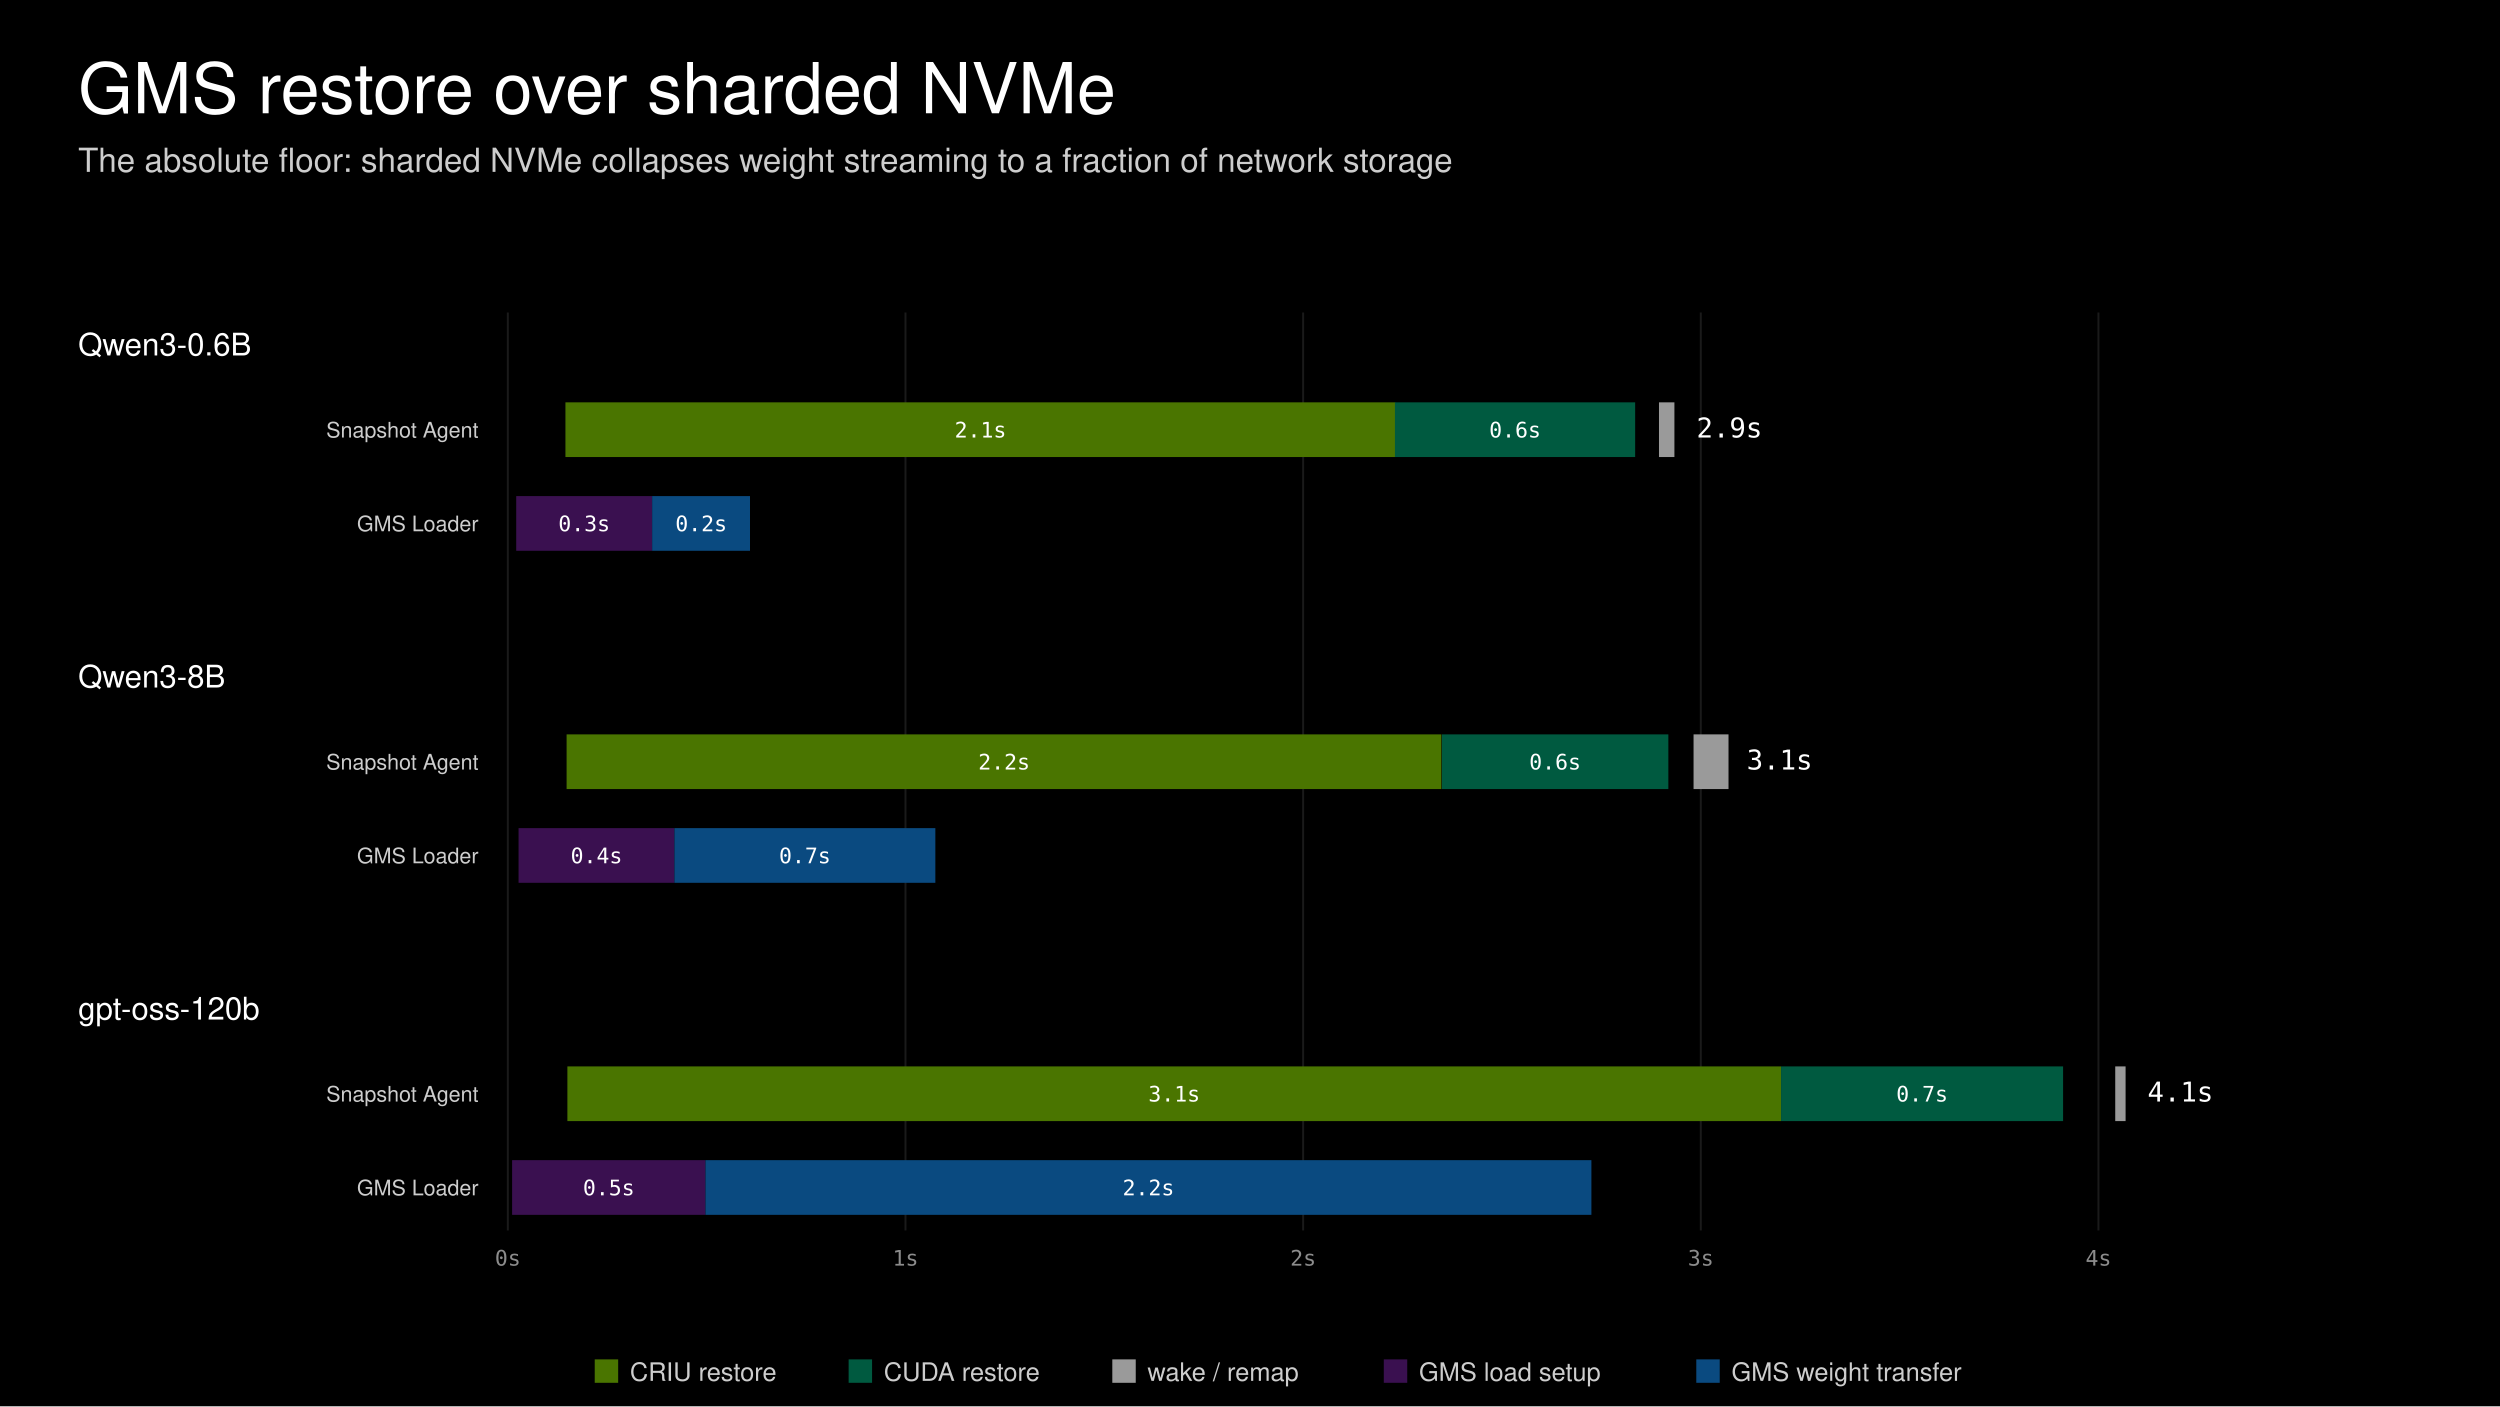
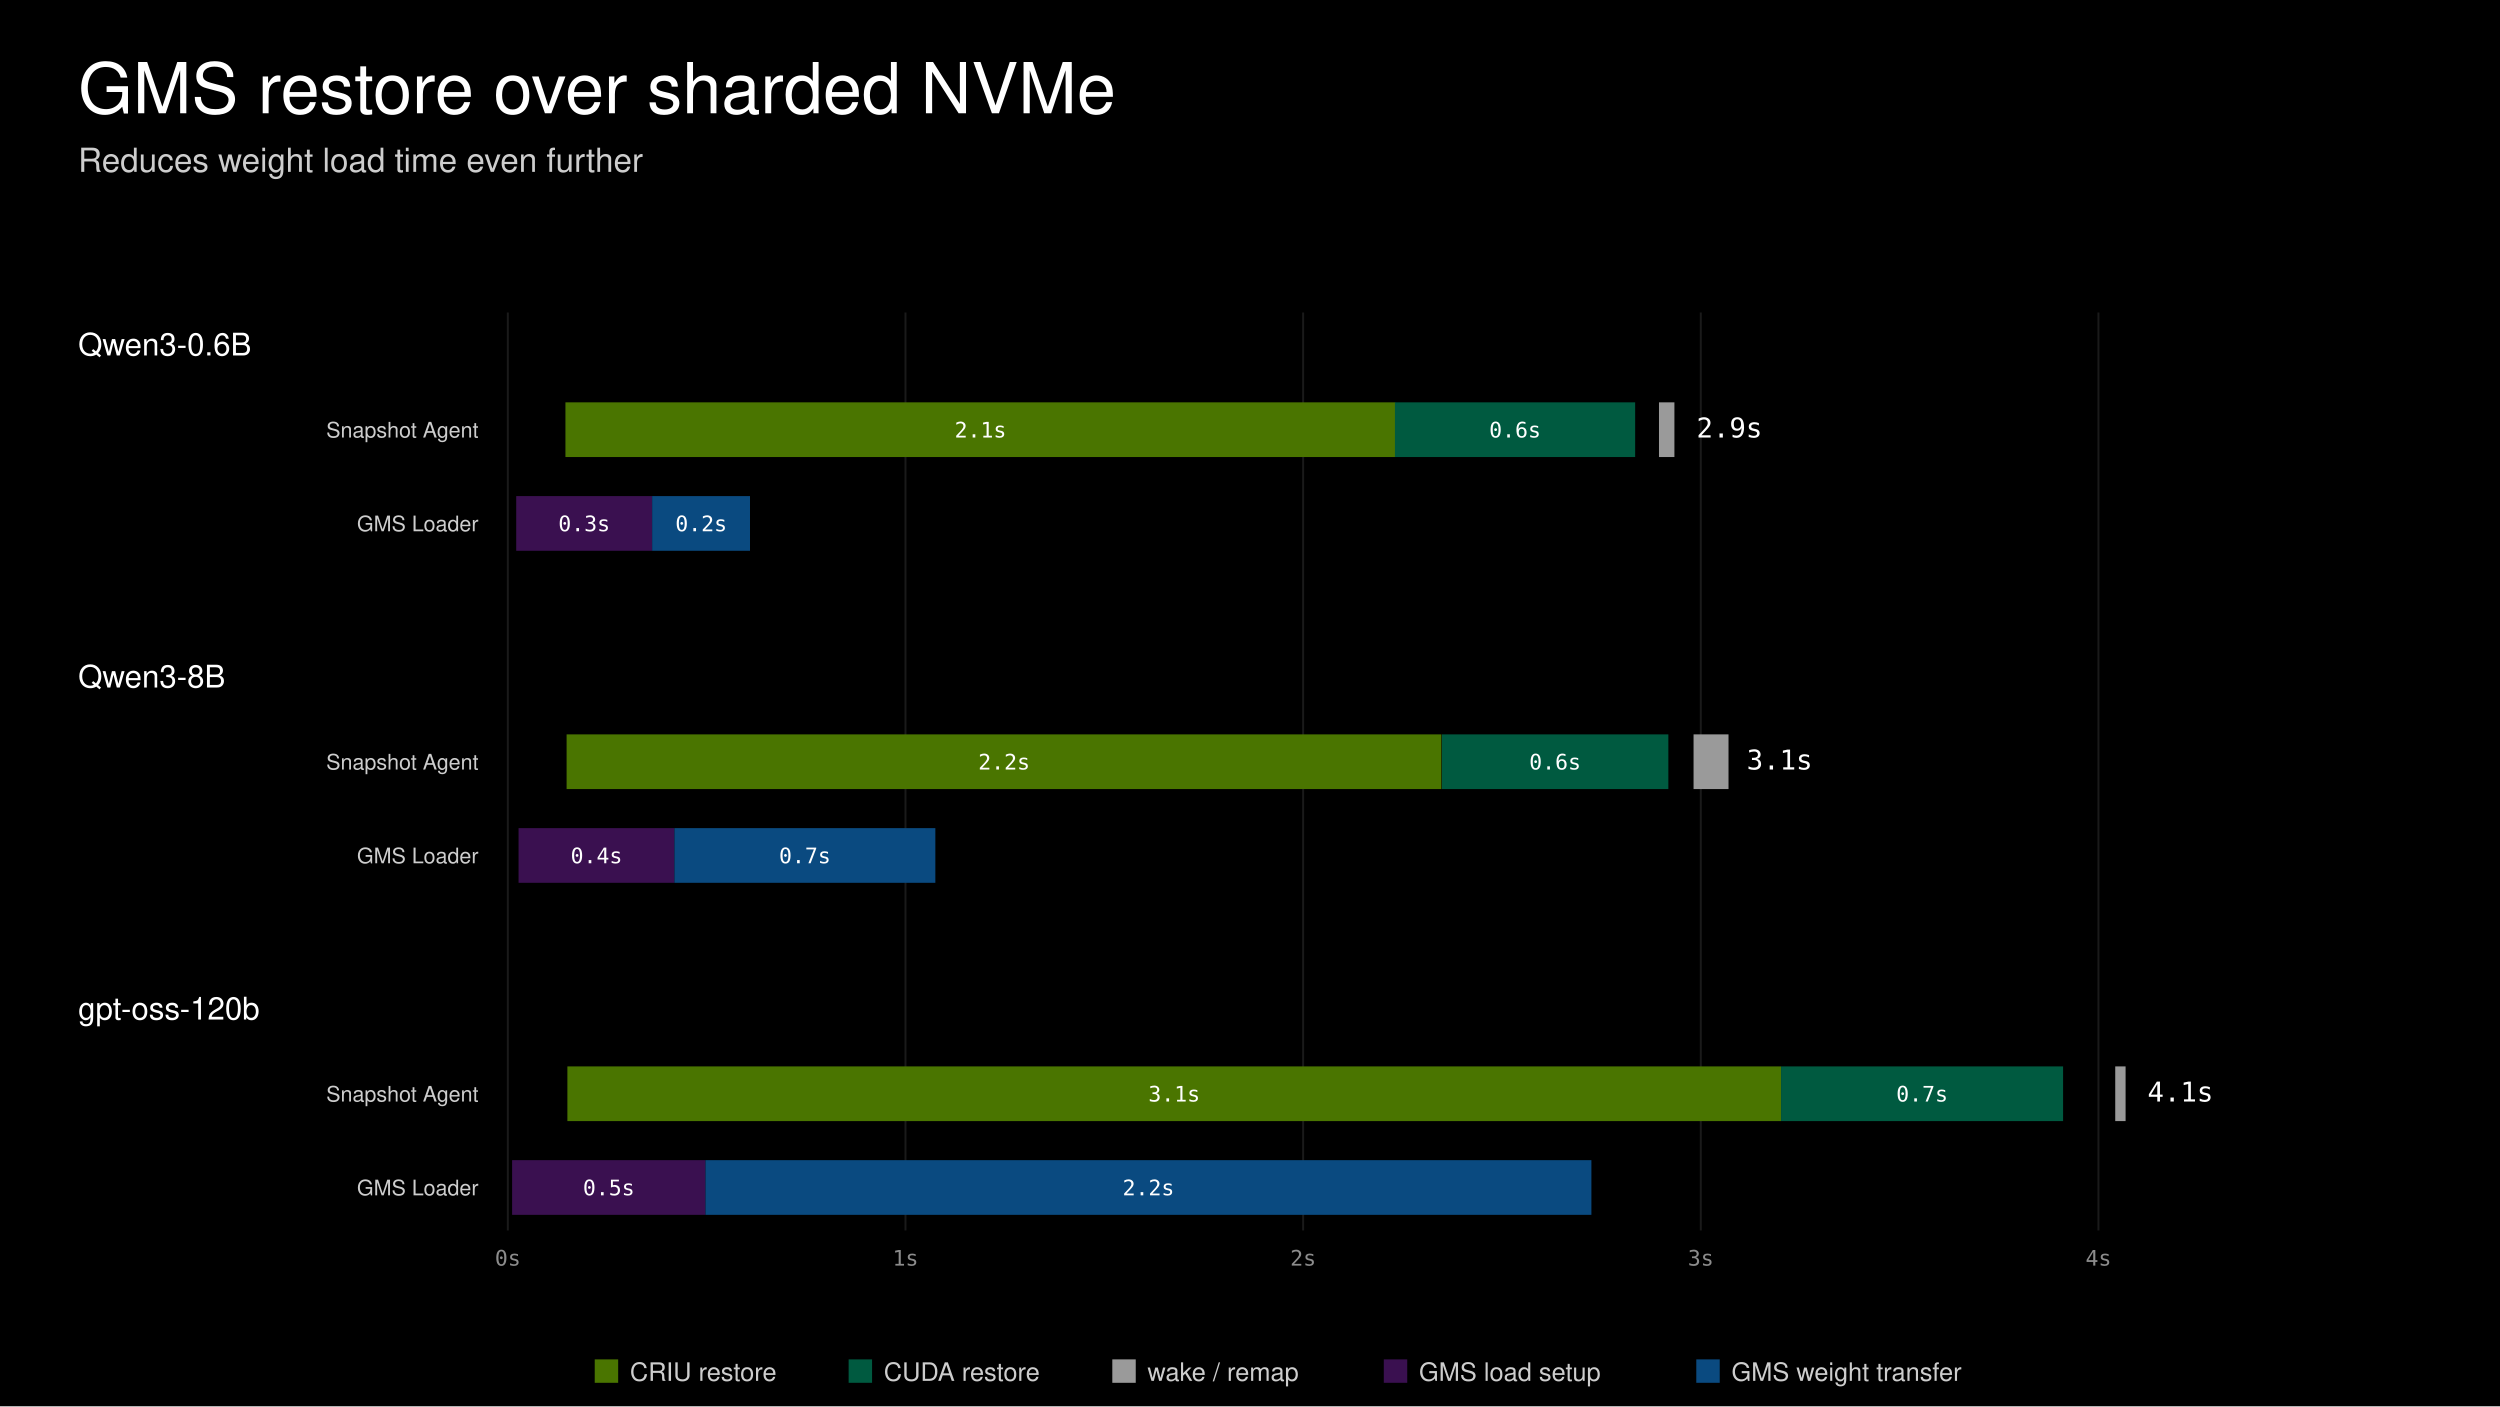
<svg xmlns="http://www.w3.org/2000/svg" width="1280" height="720" viewBox="0 0 1280 720">
  <rect width="1280" height="720" fill="#000000" />
  <style>
  .title { font-family: "Helvetica Neue", Helvetica, Geist, Arial, sans-serif; font-size: 36px; font-weight: 300; fill: #ffffff; }
  .subtitle { font-family: "Helvetica Neue", Helvetica, Geist, Arial, sans-serif; font-size: 17px; font-weight: 300; fill: #cdcdcd; }
  .model { font-family: Geist, "Helvetica Neue", Helvetica, Arial, sans-serif; font-size: 16px; font-weight: 500; fill: #ffffff; }
  .lane-label { font-family: Geist, "Helvetica Neue", Helvetica, Arial, sans-serif; font-size: 11px; font-weight: 400; fill: #cdcdcd; }
  .num { font-family: "Geist Mono", "SF Mono", Menlo, Consolas, monospace; font-size: 11px; font-weight: 500; fill: #ffffff; }
  .num-on-green { font-family: "Geist Mono", "SF Mono", Menlo, Consolas, monospace; font-size: 11px; font-weight: 600; fill: #000000; }
  .num-small { font-family: "Geist Mono", "SF Mono", Menlo, Consolas, monospace; font-size: 10px; font-weight: 400; fill: #cdcdcd; }
  .total { font-family: "Geist Mono", "SF Mono", Menlo, Consolas, monospace; font-size: 14px; font-weight: 500; fill: #ffffff; }
  .axis { font-family: "Geist Mono", "SF Mono", Menlo, Consolas, monospace; font-size: 11px; font-weight: 400; fill: #8c8c8c; }
  .legend { font-family: Geist, "Helvetica Neue", Helvetica, Arial, sans-serif; font-size: 13px; font-weight: 400; fill: #cdcdcd; }
</style>
  <text class="title" x="40" y="58">GMS restore over sharded NVMe</text>
-   <text class="subtitle" x="40" y="88">The absolute floor: sharded NVMe collapses weight streaming to a fraction of network storage</text>
+   <text class="subtitle" x="40" y="88">Reduces weight load time even further</text>
  <line x1="260.0" y1="160" x2="260.0" y2="630" stroke="#1a1a1a" stroke-width="1" />
  <text class="axis" x="260.0" y="648" text-anchor="middle">0s</text>
  <line x1="463.6" y1="160" x2="463.6" y2="630" stroke="#1a1a1a" stroke-width="1" />
  <text class="axis" x="463.6" y="648" text-anchor="middle">1s</text>
  <line x1="667.2" y1="160" x2="667.2" y2="630" stroke="#1a1a1a" stroke-width="1" />
  <text class="axis" x="667.2" y="648" text-anchor="middle">2s</text>
  <line x1="870.8" y1="160" x2="870.8" y2="630" stroke="#1a1a1a" stroke-width="1" />
  <text class="axis" x="870.8" y="648" text-anchor="middle">3s</text>
  <line x1="1074.4" y1="160" x2="1074.4" y2="630" stroke="#1a1a1a" stroke-width="1" />
  <text class="axis" x="1074.4" y="648" text-anchor="middle">4s</text>
  <text class="model" x="40" y="182">Qwen3-0.6B</text>
  <text class="lane-label" x="245" y="224.0" text-anchor="end">Snapshot Agent</text>
  <text class="lane-label" x="245" y="272.0" text-anchor="end">GMS Loader</text>
  <rect x="264.3" y="254" width="69.6" height="28" fill="#3a1050" />
  <text class="num" x="299.1" y="272.0" text-anchor="middle">0.3s</text>
  <rect x="333.9" y="254" width="50.1" height="28" fill="#0a4a80" />
  <text class="num" x="359.0" y="272.0" text-anchor="middle">0.2s</text>
  <rect x="289.5" y="206" width="424.9" height="28" fill="#4a7500" />
  <text class="num" x="502.0" y="224.0" text-anchor="middle">2.1s</text>
  <rect x="714.2" y="206" width="123.0" height="28" fill="#005a40" />
  <text class="num" x="775.7" y="224.0" text-anchor="middle">0.6s</text>
  <rect x="849.4" y="206" width="7.9" height="28" fill="#9a9a9a" />
  <text class="total" x="868.6" y="224.0">2.9s</text>
  <text class="model" x="40" y="352">Qwen3-8B</text>
  <text class="lane-label" x="245" y="394.0" text-anchor="end">Snapshot Agent</text>
  <text class="lane-label" x="245" y="442.0" text-anchor="end">GMS Loader</text>
  <rect x="265.5" y="424" width="79.8" height="28" fill="#3a1050" />
  <text class="num" x="305.4" y="442.0" text-anchor="middle">0.4s</text>
  <rect x="345.3" y="424" width="133.6" height="28" fill="#0a4a80" />
  <text class="num" x="412.1" y="442.0" text-anchor="middle">0.7s</text>
  <rect x="290.1" y="376" width="447.9" height="28" fill="#4a7500" />
  <text class="num" x="514.1" y="394.0" text-anchor="middle">2.2s</text>
  <rect x="738.3" y="376" width="115.9" height="28" fill="#005a40" />
  <text class="num" x="796.2" y="394.0" text-anchor="middle">0.6s</text>
  <rect x="867.1" y="376" width="17.9" height="28" fill="#9a9a9a" />
  <text class="total" x="894.3" y="394.0">3.1s</text>
  <text class="model" x="40" y="522">gpt-oss-120b</text>
  <text class="lane-label" x="245" y="564.0" text-anchor="end">Snapshot Agent</text>
  <text class="lane-label" x="245" y="612.0" text-anchor="end">GMS Loader</text>
  <rect x="262.2" y="594" width="99.0" height="28" fill="#3a1050" />
  <text class="num" x="311.7" y="612.0" text-anchor="middle">0.5s</text>
  <rect x="361.2" y="594" width="453.6" height="28" fill="#0a4a80" />
  <text class="num" x="588.0" y="612.0" text-anchor="middle">2.2s</text>
  <rect x="290.5" y="546" width="621.4" height="28" fill="#4a7500" />
  <text class="num" x="601.2" y="564.0" text-anchor="middle">3.1s</text>
  <rect x="911.9" y="546" width="144.4" height="28" fill="#005a40" />
  <text class="num" x="984.1" y="564.0" text-anchor="middle">0.7s</text>
  <rect x="1083.0" y="546" width="5.3" height="28" fill="#9a9a9a" />
  <text class="total" x="1099.5" y="564.0">4.1s</text>
  <rect x="304.5" y="696" width="12" height="12" fill="#4a7500" />
  <text class="legend" x="322.5" y="707">CRIU restore</text>
  <rect x="434.5" y="696" width="12" height="12" fill="#005a40" />
  <text class="legend" x="452.5" y="707">CUDA restore</text>
  <rect x="569.5" y="696" width="12" height="12" fill="#9a9a9a" />
  <text class="legend" x="587.5" y="707">wake / remap</text>
  <rect x="708.5" y="696" width="12" height="12" fill="#3a1050" />
  <text class="legend" x="726.5" y="707">GMS load setup</text>
  <rect x="868.5" y="696" width="12" height="12" fill="#0a4a80" />
  <text class="legend" x="886.5" y="707">GMS weight transfer</text>
</svg>
